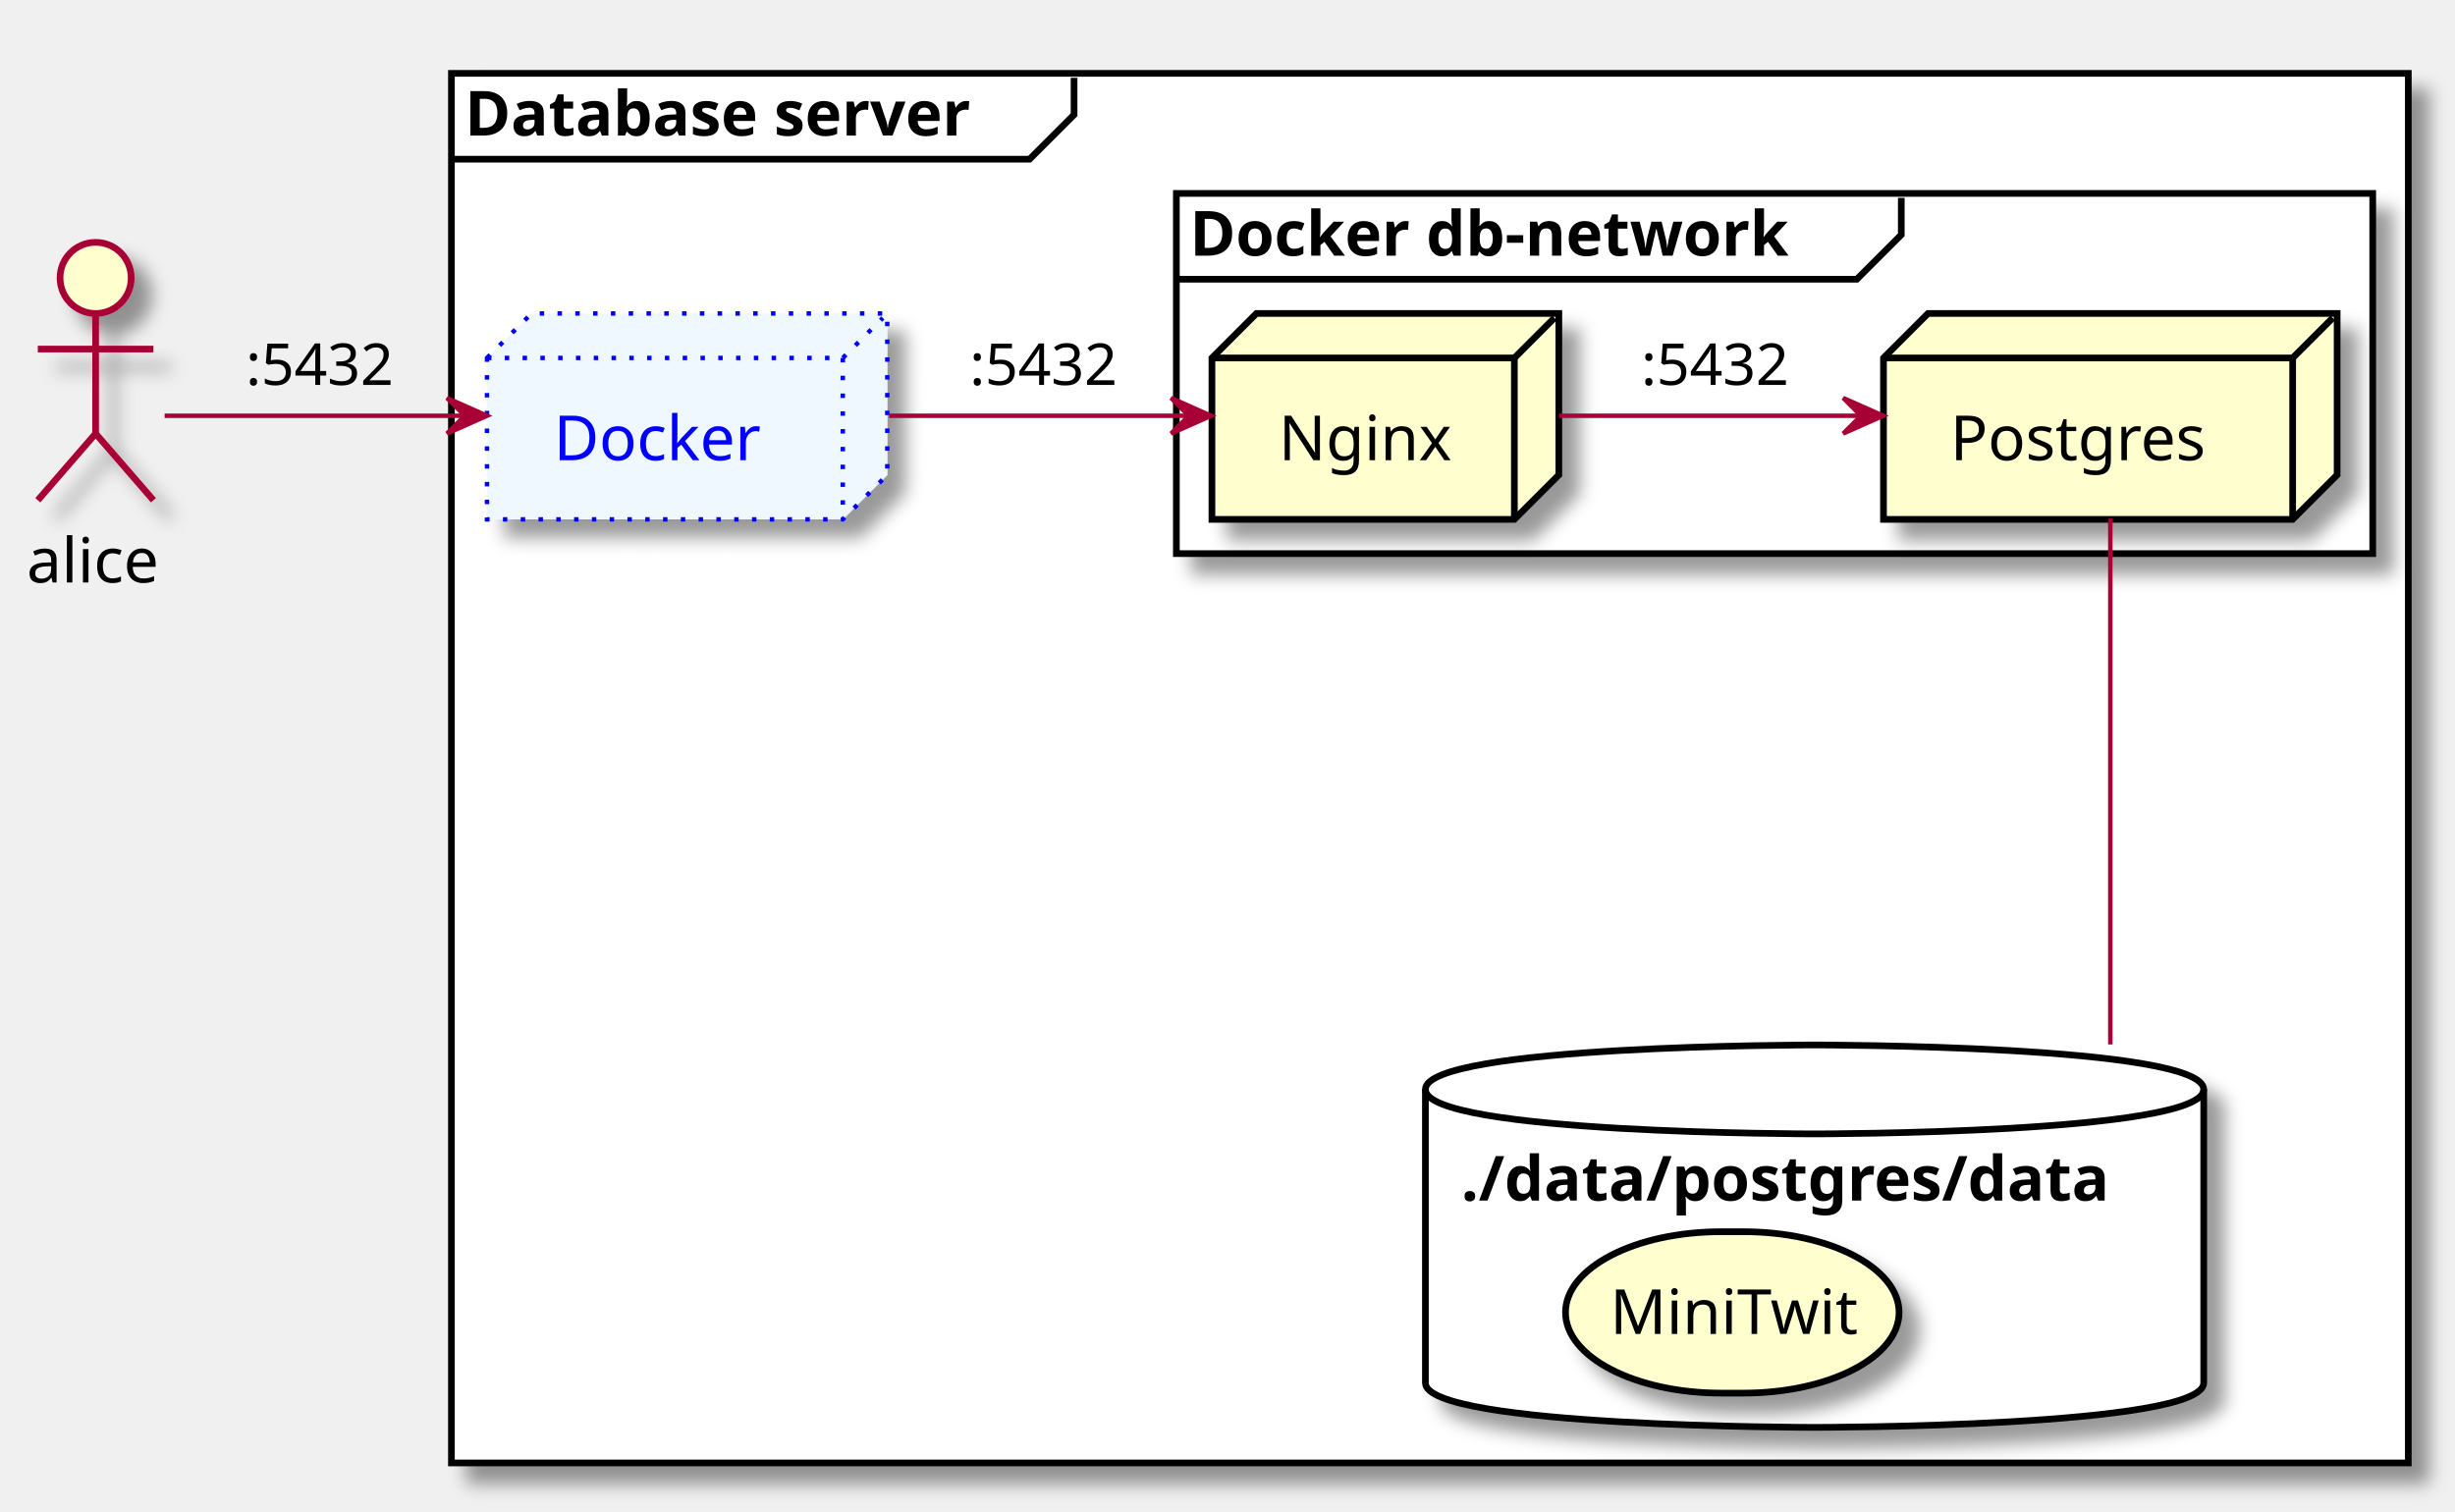
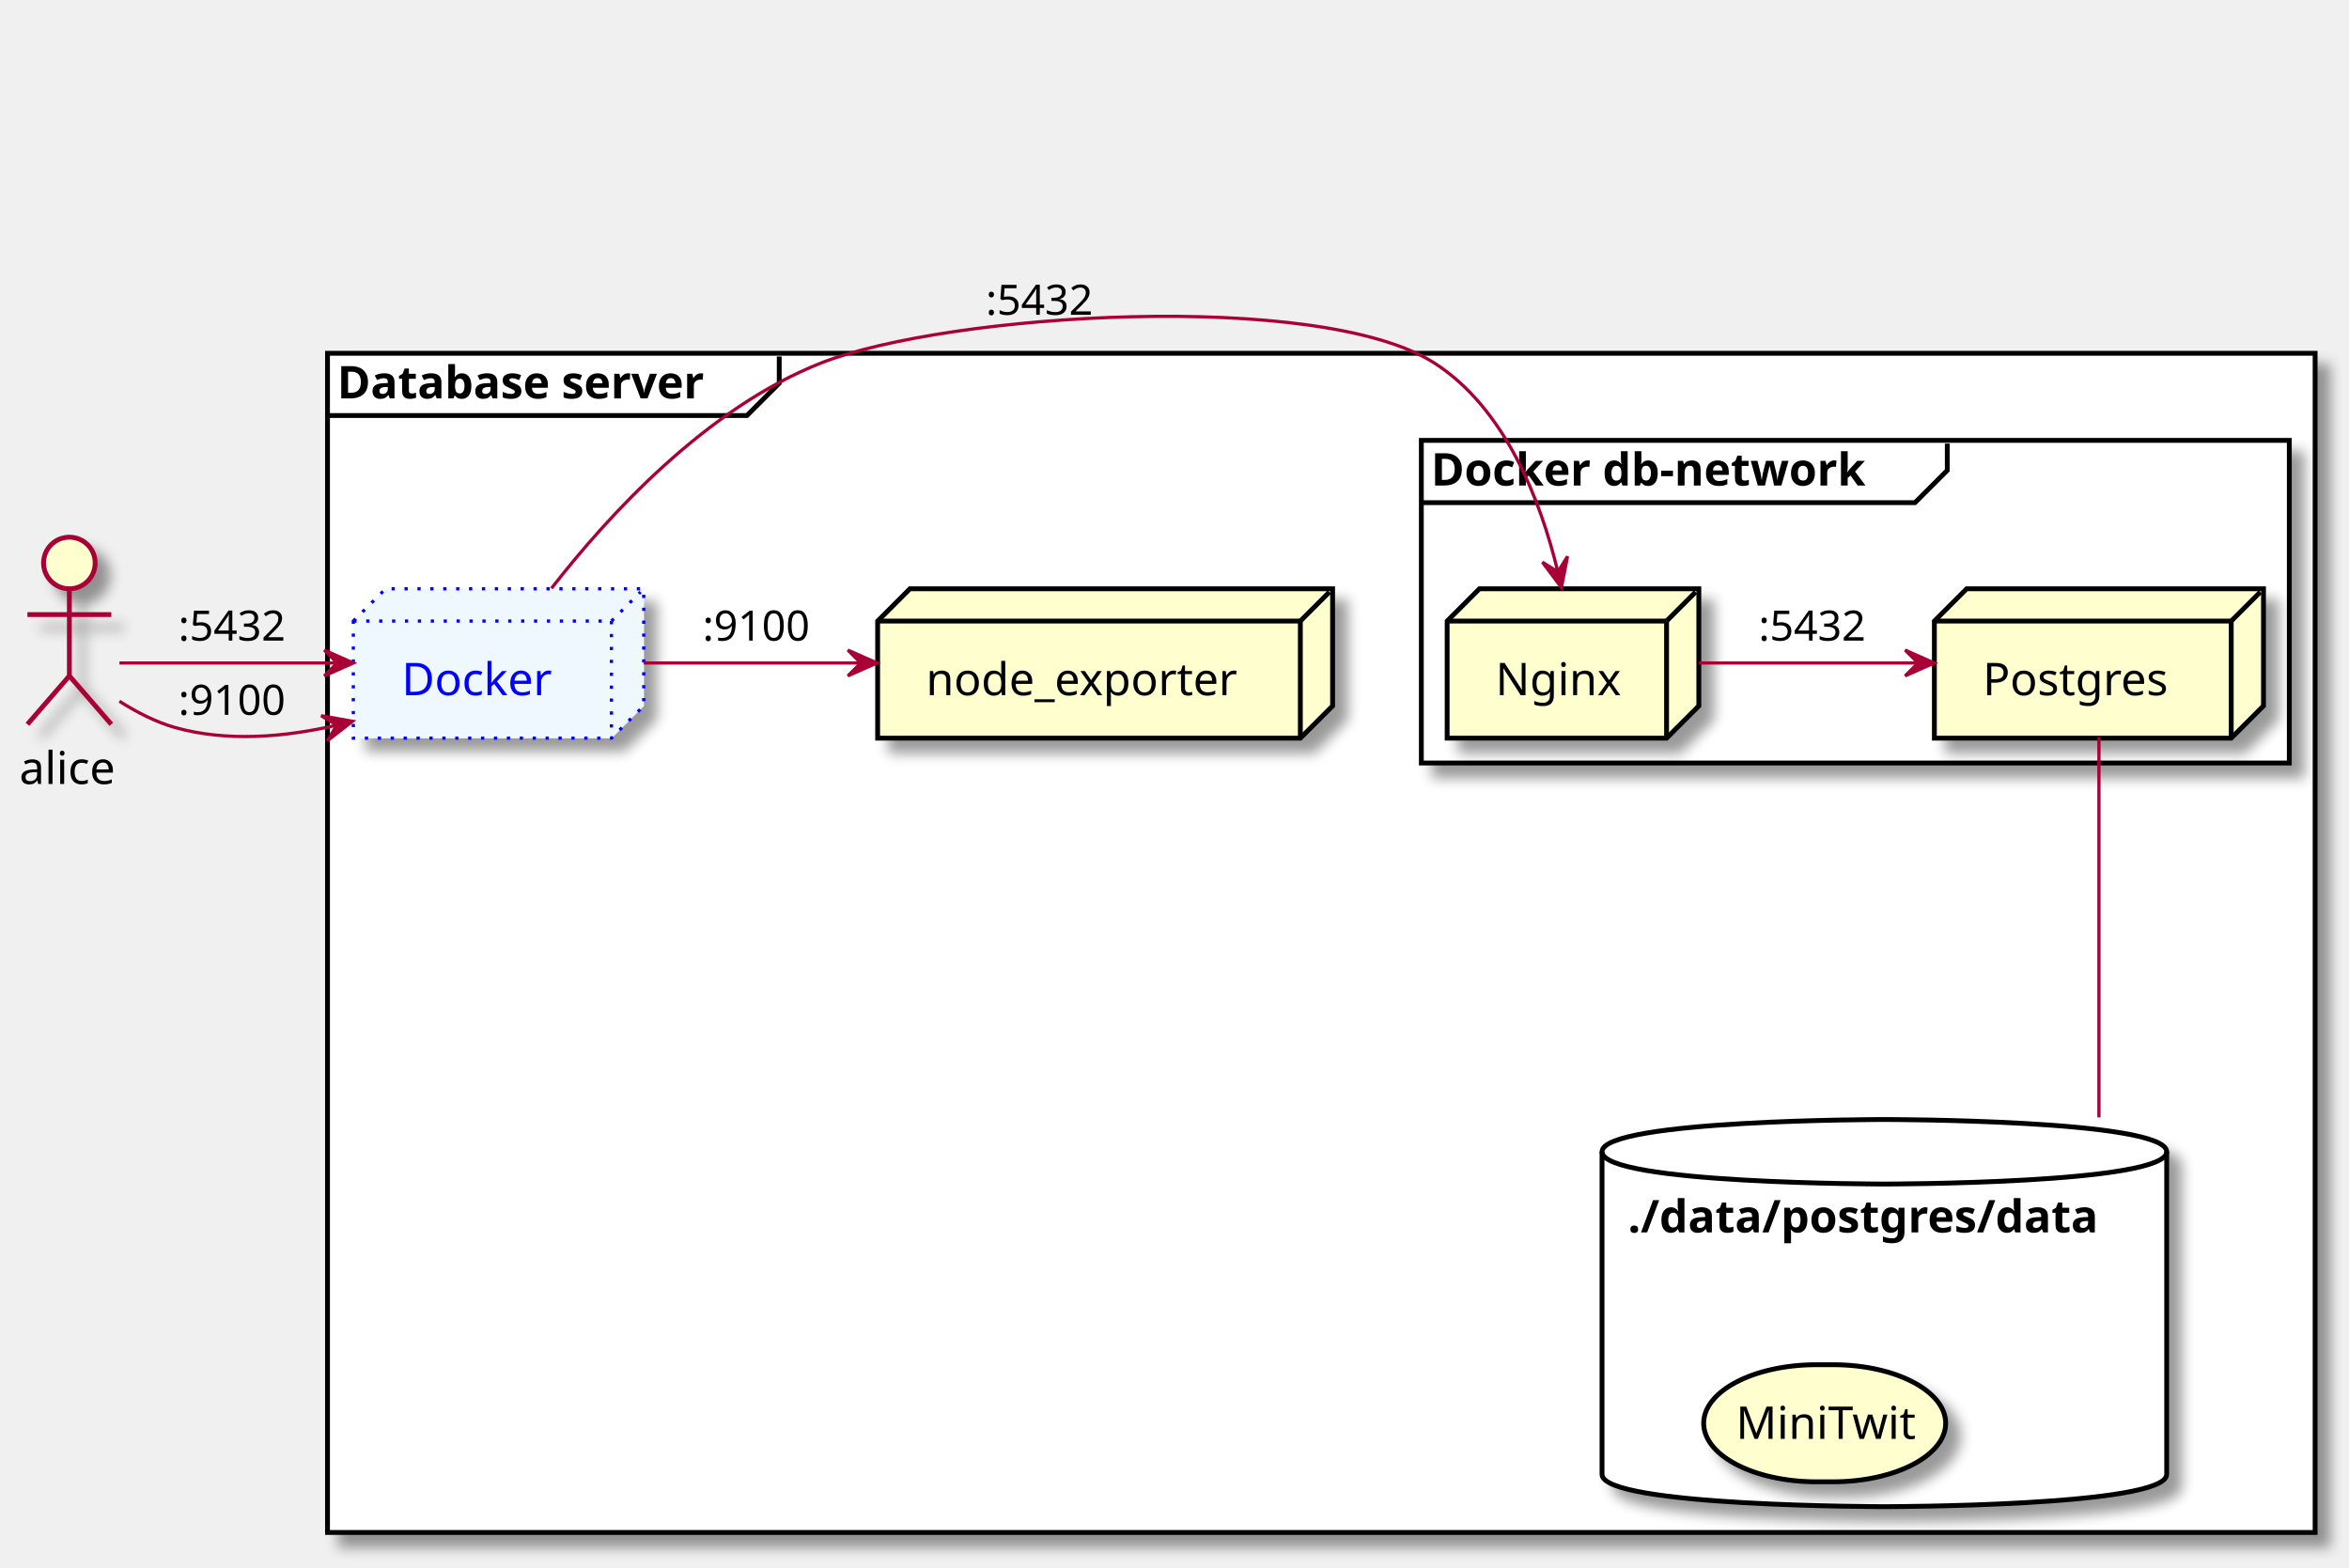
- <svg xmlns="http://www.w3.org/2000/svg" contentScriptType="application/ecmascript" contentStyleType="text/css" height="340px" preserveAspectRatio="none" style="width:552px;height:340px;" version="1.1" viewBox="0 0 552 340" width="552px" zoomAndPan="magnify">
+ <svg xmlns="http://www.w3.org/2000/svg" contentScriptType="application/ecmascript" contentStyleType="text/css" height="486px" preserveAspectRatio="none" style="width:728px;height:486px;" version="1.1" viewBox="0 0 728 486" width="728px" zoomAndPan="magnify">
  <defs>
-     <filter height="300%" id="f16a4shbkw8wjl" width="300%" x="-1" y="-1">
+     <filter height="300%" id="fkz65xz2wk2ed" width="300%" x="-1" y="-1">
      <feGaussianBlur result="blurOut" stdDeviation="2.0" />
      <feColorMatrix in="blurOut" result="blurOut2" type="matrix" values="0 0 0 0 0 0 0 0 0 0 0 0 0 0 0 0 0 0 .4 0" />
      <feOffset dx="4.0" dy="4.0" in="blurOut2" result="blurOut3" />
      <feBlend in="SourceGraphic" in2="blurOut3" mode="normal" />
    </filter>
  </defs>
  <g>
-     <rect fill="#FFFFFF" filter="url(#f16a4shbkw8wjl)" height="312.5" style="stroke: #000000; stroke-width: 1.5;" width="440" x="101.5" y="16.5" />
-     <path d="M241.5,17.5 L241.5,25.797 L231.5,35.797 L101.5,35.797 " fill="none" style="stroke: #000000; stroke-width: 1.5;" />
-     <text fill="#000000" font-family="sans-serif" font-size="14" font-weight="bold" lengthAdjust="spacingAndGlyphs" textLength="130" x="104.5" y="30.495">Database server</text>
-     <path d="M320.5,245 C320.5,235 408,235 408,235 C408,235 495.5,235 495.5,245 L495.5,311 C495.5,321 408,321 408,321 C408,321 320.5,321 320.5,311 L320.5,245 " fill="#FFFFFF" filter="url(#f16a4shbkw8wjl)" style="stroke: #000000; stroke-width: 1.5;" />
-     <path d="M320.5,245 C320.5,255 408,255 408,255 C408,255 495.5,255 495.5,245 " fill="none" style="stroke: #000000; stroke-width: 1.5;" />
-     <text fill="#000000" font-family="sans-serif" font-size="14" font-weight="bold" lengthAdjust="spacingAndGlyphs" textLength="159" x="328.5" y="269.995">./data/postgres/data</text>
-     <rect fill="#FFFFFF" filter="url(#f16a4shbkw8wjl)" height="81" style="stroke: #000000; stroke-width: 1.5;" width="269" x="264.5" y="43.5" />
-     <path d="M427.5,44.5 L427.5,52.797 L417.5,62.797 L264.5,62.797 " fill="none" style="stroke: #000000; stroke-width: 1.5;" />
-     <text fill="#000000" font-family="sans-serif" font-size="14" font-weight="bold" lengthAdjust="spacingAndGlyphs" textLength="153" x="267.5" y="57.495">Docker db-network</text>
-     <polygon fill="#F0F8FF" filter="url(#f16a4shbkw8wjl)" points="109.5,80.5,119.5,70.5,199.5,70.5,199.5,106.797,189.5,116.797,109.5,116.797,109.5,80.5" style="stroke: #0000FF; stroke-width: 1.0; stroke-dasharray: 1.0,3.0;" />
-     <line style="stroke: #0000FF; stroke-width: 1.0; stroke-dasharray: 1.0,3.0;" x1="189.5" x2="198.5" y1="80.5" y2="71.5" />
-     <line style="stroke: #0000FF; stroke-width: 1.0; stroke-dasharray: 1.0,3.0;" x1="109.5" x2="189.5" y1="80.5" y2="80.5" />
-     <line style="stroke: #0000FF; stroke-width: 1.0; stroke-dasharray: 1.0,3.0;" x1="189.5" x2="189.5" y1="80.5" y2="116.797" />
-     <text fill="#0000FF" font-family="sans-serif" font-size="14" lengthAdjust="spacingAndGlyphs" textLength="50" x="124.5" y="103.495">Docker</text>
-     <rect fill="#FEFECE" filter="url(#f16a4shbkw8wjl)" height="36.297" rx="35" ry="35" style="stroke: #000000; stroke-width: 1.5;" width="75" x="352" y="277" />
-     <text fill="#000000" font-family="sans-serif" font-size="14" lengthAdjust="spacingAndGlyphs" textLength="55" x="362" y="299.995">MiniTwit</text>
-     <polygon fill="#FEFECE" filter="url(#f16a4shbkw8wjl)" points="272.5,80.5,282.5,70.5,350.5,70.5,350.5,106.797,340.5,116.797,272.5,116.797,272.5,80.5" style="stroke: #000000; stroke-width: 1.5;" />
-     <line style="stroke: #000000; stroke-width: 1.5;" x1="340.5" x2="349.5" y1="80.5" y2="71.5" />
-     <line style="stroke: #000000; stroke-width: 1.5;" x1="272.5" x2="340.5" y1="80.5" y2="80.5" />
-     <line style="stroke: #000000; stroke-width: 1.5;" x1="340.5" x2="340.5" y1="80.5" y2="116.797" />
-     <text fill="#000000" font-family="sans-serif" font-size="14" lengthAdjust="spacingAndGlyphs" textLength="38" x="287.5" y="103.495">Nginx</text>
-     <polygon fill="#FEFECE" filter="url(#f16a4shbkw8wjl)" points="423.5,80.5,433.5,70.5,525.5,70.5,525.5,106.797,515.5,116.797,423.5,116.797,423.5,80.5" style="stroke: #000000; stroke-width: 1.5;" />
-     <line style="stroke: #000000; stroke-width: 1.5;" x1="515.5" x2="524.5" y1="80.5" y2="71.5" />
-     <line style="stroke: #000000; stroke-width: 1.5;" x1="423.5" x2="515.5" y1="80.5" y2="80.5" />
-     <line style="stroke: #000000; stroke-width: 1.5;" x1="515.5" x2="515.5" y1="80.5" y2="116.797" />
-     <text fill="#000000" font-family="sans-serif" font-size="14" lengthAdjust="spacingAndGlyphs" textLength="62" x="438.5" y="103.495">Postgres</text>
-     <ellipse cx="21.5" cy="62.5" fill="#FEFECE" filter="url(#f16a4shbkw8wjl)" rx="8" ry="8" style="stroke: #A80036; stroke-width: 1.5;" />
-     <path d="M21.5,70.5 L21.5,97.5 M8.5,78.5 L34.5,78.5 M21.5,97.5 L8.5,112.5 M21.5,97.5 L34.5,112.5 " fill="none" filter="url(#f16a4shbkw8wjl)" style="stroke: #A80036; stroke-width: 1.5;" />
-     <text fill="#000000" font-family="sans-serif" font-size="14" lengthAdjust="spacingAndGlyphs" textLength="31" x="6" y="130.995">alice</text>
-     <path d="M37.017,93.5 C53.522,93.5 80.499,93.5 104.442,93.5 " fill="none" id="a-&gt;Docker" style="stroke: #A80036; stroke-width: 1.0;" />
-     <polygon fill="#A80036" points="109.5,93.5,100.5,89.5,104.5,93.5,100.5,97.5,109.5,93.5" style="stroke: #A80036; stroke-width: 1.0;" />
-     <text fill="#000000" font-family="sans-serif" font-size="13" lengthAdjust="spacingAndGlyphs" textLength="36" x="55.25" y="86.567">:5432</text>
-     <path d="M199.911,93.5 C221.033,93.5 246.068,93.5 267.067,93.5 " fill="none" id="Docker-&gt;Nginx" style="stroke: #A80036; stroke-width: 1.0;" />
-     <polygon fill="#A80036" points="272.314,93.5,263.314,89.5,267.314,93.5,263.314,97.5,272.314,93.5" style="stroke: #A80036; stroke-width: 1.0;" />
-     <text fill="#000000" font-family="sans-serif" font-size="13" lengthAdjust="spacingAndGlyphs" textLength="36" x="218" y="86.567">:5432</text>
-     <path d="M350.543,93.5 C370.857,93.5 396.054,93.5 418.414,93.5 " fill="none" id="Nginx-&gt;Postgres" style="stroke: #A80036; stroke-width: 1.0;" />
-     <polygon fill="#A80036" points="423.436,93.5,414.436,89.5,418.436,93.5,414.436,97.5,423.436,93.5" style="stroke: #A80036; stroke-width: 1.0;" />
-     <text fill="#000000" font-family="sans-serif" font-size="13" lengthAdjust="spacingAndGlyphs" textLength="36" x="369" y="86.567">:5432</text>
-     <path d="M474.5,116.615 C474.5,142.251 474.5,184.905 474.5,222.076 C474.5,224.399 474.5,226.701 474.5,228.976 C474.5,230.113 474.5,231.244 474.5,232.367 C474.5,232.929 474.5,233.488 474.5,234.046 C474.5,234.325 474.5,234.604 474.5,234.882 " fill="none" id="Postgres-db" style="stroke: #A80036; stroke-width: 1.0;" />
+     <rect fill="#FFFFFF" filter="url(#fkz65xz2wk2ed)" height="365.5" style="stroke: #000000; stroke-width: 1.5;" width="616" x="101.5" y="109.5" />
+     <path d="M241.5,110.5 L241.5,118.797 L231.5,128.797 L101.5,128.797 " fill="none" style="stroke: #000000; stroke-width: 1.5;" />
+     <text fill="#000000" font-family="sans-serif" font-size="14" font-weight="bold" lengthAdjust="spacingAndGlyphs" textLength="130" x="104.5" y="123.495">Database server</text>
+     <path d="M496.5,357 C496.5,347 584,347 584,347 C584,347 671.5,347 671.5,357 L671.5,457 C671.5,467 584,467 584,467 C584,467 496.5,467 496.5,457 L496.5,357 " fill="#FFFFFF" filter="url(#fkz65xz2wk2ed)" style="stroke: #000000; stroke-width: 1.5;" />
+     <path d="M496.5,357 C496.5,367 584,367 584,367 C584,367 671.5,367 671.5,357 " fill="none" style="stroke: #000000; stroke-width: 1.5;" />
+     <text fill="#000000" font-family="sans-serif" font-size="14" font-weight="bold" lengthAdjust="spacingAndGlyphs" textLength="159" x="504.5" y="381.995">./data/postgres/data</text>
+     <rect fill="#FFFFFF" filter="url(#fkz65xz2wk2ed)" height="100" style="stroke: #000000; stroke-width: 1.5;" width="269" x="440.5" y="136.5" />
+     <path d="M603.5,137.5 L603.5,145.797 L593.5,155.797 L440.5,155.797 " fill="none" style="stroke: #000000; stroke-width: 1.5;" />
+     <text fill="#000000" font-family="sans-serif" font-size="14" font-weight="bold" lengthAdjust="spacingAndGlyphs" textLength="153" x="443.5" y="150.495">Docker db-network</text>
+     <polygon fill="#F0F8FF" filter="url(#fkz65xz2wk2ed)" points="109.5,192.5,119.5,182.5,199.5,182.5,199.5,218.797,189.5,228.797,109.5,228.797,109.5,192.5" style="stroke: #0000FF; stroke-width: 1.0; stroke-dasharray: 1.0,3.0;" />
+     <line style="stroke: #0000FF; stroke-width: 1.0; stroke-dasharray: 1.0,3.0;" x1="189.5" x2="198.5" y1="192.5" y2="183.5" />
+     <line style="stroke: #0000FF; stroke-width: 1.0; stroke-dasharray: 1.0,3.0;" x1="109.5" x2="189.5" y1="192.5" y2="192.5" />
+     <line style="stroke: #0000FF; stroke-width: 1.0; stroke-dasharray: 1.0,3.0;" x1="189.5" x2="189.5" y1="192.5" y2="228.797" />
+     <text fill="#0000FF" font-family="sans-serif" font-size="14" lengthAdjust="spacingAndGlyphs" textLength="50" x="124.5" y="215.495">Docker</text>
+     <polygon fill="#FEFECE" filter="url(#fkz65xz2wk2ed)" points="272,192.5,282,182.5,413,182.5,413,218.797,403,228.797,272,228.797,272,192.5" style="stroke: #000000; stroke-width: 1.5;" />
+     <line style="stroke: #000000; stroke-width: 1.5;" x1="403" x2="412" y1="192.5" y2="183.5" />
+     <line style="stroke: #000000; stroke-width: 1.5;" x1="272" x2="403" y1="192.5" y2="192.5" />
+     <line style="stroke: #000000; stroke-width: 1.5;" x1="403" x2="403" y1="192.5" y2="228.797" />
+     <text fill="#000000" font-family="sans-serif" font-size="14" lengthAdjust="spacingAndGlyphs" textLength="101" x="287" y="215.495">node_exporter</text>
+     <rect fill="#FEFECE" filter="url(#fkz65xz2wk2ed)" height="36.297" rx="35" ry="35" style="stroke: #000000; stroke-width: 1.5;" width="75" x="528" y="423" />
+     <text fill="#000000" font-family="sans-serif" font-size="14" lengthAdjust="spacingAndGlyphs" textLength="55" x="538" y="445.995">MiniTwit</text>
+     <polygon fill="#FEFECE" filter="url(#fkz65xz2wk2ed)" points="448.5,192.5,458.5,182.5,526.5,182.5,526.5,218.797,516.5,228.797,448.5,228.797,448.5,192.5" style="stroke: #000000; stroke-width: 1.5;" />
+     <line style="stroke: #000000; stroke-width: 1.5;" x1="516.5" x2="525.5" y1="192.5" y2="183.5" />
+     <line style="stroke: #000000; stroke-width: 1.5;" x1="448.5" x2="516.5" y1="192.5" y2="192.5" />
+     <line style="stroke: #000000; stroke-width: 1.5;" x1="516.5" x2="516.5" y1="192.5" y2="228.797" />
+     <text fill="#000000" font-family="sans-serif" font-size="14" lengthAdjust="spacingAndGlyphs" textLength="38" x="463.5" y="215.495">Nginx</text>
+     <polygon fill="#FEFECE" filter="url(#fkz65xz2wk2ed)" points="599.5,192.5,609.5,182.5,701.5,182.5,701.5,218.797,691.5,228.797,599.5,228.797,599.5,192.5" style="stroke: #000000; stroke-width: 1.5;" />
+     <line style="stroke: #000000; stroke-width: 1.5;" x1="691.5" x2="700.5" y1="192.5" y2="183.5" />
+     <line style="stroke: #000000; stroke-width: 1.5;" x1="599.5" x2="691.5" y1="192.5" y2="192.5" />
+     <line style="stroke: #000000; stroke-width: 1.5;" x1="691.5" x2="691.5" y1="192.5" y2="228.797" />
+     <text fill="#000000" font-family="sans-serif" font-size="14" lengthAdjust="spacingAndGlyphs" textLength="62" x="614.5" y="215.495">Postgres</text>
+     <ellipse cx="21.5" cy="174.5" fill="#FEFECE" filter="url(#fkz65xz2wk2ed)" rx="8" ry="8" style="stroke: #A80036; stroke-width: 1.5;" />
+     <path d="M21.5,182.5 L21.5,209.5 M8.5,190.5 L34.5,190.5 M21.5,209.5 L8.5,224.5 M21.5,209.5 L34.5,224.5 " fill="none" filter="url(#fkz65xz2wk2ed)" style="stroke: #A80036; stroke-width: 1.5;" />
+     <text fill="#000000" font-family="sans-serif" font-size="14" lengthAdjust="spacingAndGlyphs" textLength="31" x="6" y="242.995">alice</text>
+     <path d="M37.017,205.5 C53.522,205.5 80.499,205.5 104.442,205.5 " fill="none" id="a-&gt;Docker" style="stroke: #A80036; stroke-width: 1.0;" />
+     <polygon fill="#A80036" points="109.5,205.5,100.5,201.5,104.5,205.5,100.5,209.5,109.5,205.5" style="stroke: #A80036; stroke-width: 1.0;" />
+     <text fill="#000000" font-family="sans-serif" font-size="13" lengthAdjust="spacingAndGlyphs" textLength="36" x="55.25" y="198.567">:5432</text>
+     <path d="M37.004,217.354 C42.205,220.658 48.221,223.805 54.25,225.5 C70.353,230.028 88.187,228.511 104.295,224.786 " fill="none" id="a-&gt;Docker-1" style="stroke: #A80036; stroke-width: 1.0;" />
+     <polygon fill="#A80036" points="109.235,223.564,99.537,221.843,104.381,224.765,101.459,229.609,109.235,223.564" style="stroke: #A80036; stroke-width: 1.0;" />
+     <text fill="#000000" font-family="sans-serif" font-size="13" lengthAdjust="spacingAndGlyphs" textLength="36" x="55.25" y="221.567">:9100</text>
+     <path d="M170.916,182.354 C188.582,159.649 218.976,126.466 254.5,112.5 C293.795,97.052 408.927,89.756 444.5,112.5 C466.56,126.605 477.468,155.237 482.755,177.027 " fill="none" id="Docker-&gt;Nginx" style="stroke: #A80036; stroke-width: 1.0;" />
+     <polygon fill="#A80036" points="483.921,182.124,485.814,172.459,482.806,177.25,478.015,174.243,483.921,182.124" style="stroke: #A80036; stroke-width: 1.0;" />
+     <text fill="#000000" font-family="sans-serif" font-size="13" lengthAdjust="spacingAndGlyphs" textLength="36" x="305.5" y="97.567">:5432</text>
+     <path d="M199.531,205.5 C219.628,205.5 243.869,205.5 266.634,205.5 " fill="none" id="Docker-&gt;node_exporter" style="stroke: #A80036; stroke-width: 1.0;" />
+     <polygon fill="#A80036" points="271.772,205.5,262.772,201.5,266.772,205.5,262.772,209.5,271.772,205.5" style="stroke: #A80036; stroke-width: 1.0;" />
+     <text fill="#000000" font-family="sans-serif" font-size="13" lengthAdjust="spacingAndGlyphs" textLength="36" x="217.75" y="198.567">:9100</text>
+     <path d="M526.543,205.5 C546.857,205.5 572.054,205.5 594.414,205.5 " fill="none" id="Nginx-&gt;Postgres" style="stroke: #A80036; stroke-width: 1.0;" />
+     <polygon fill="#A80036" points="599.436,205.5,590.436,201.5,594.436,205.5,590.436,209.5,599.436,205.5" style="stroke: #A80036; stroke-width: 1.0;" />
+     <text fill="#000000" font-family="sans-serif" font-size="13" lengthAdjust="spacingAndGlyphs" textLength="36" x="545" y="198.567">:5432</text>
+     <path d="M650.5,228.51 C650.5,242.861 650.5,262.725 650.5,284.589 C650.5,295.521 650.5,306.953 650.5,318.446 C650.5,324.192 650.5,329.954 650.5,335.677 C650.5,338.538 650.5,341.389 650.5,344.224 C650.5,344.932 650.5,345.64 650.5,346.346 " fill="none" id="Postgres-db" style="stroke: #A80036; stroke-width: 1.0;" />
  </g>
</svg>
